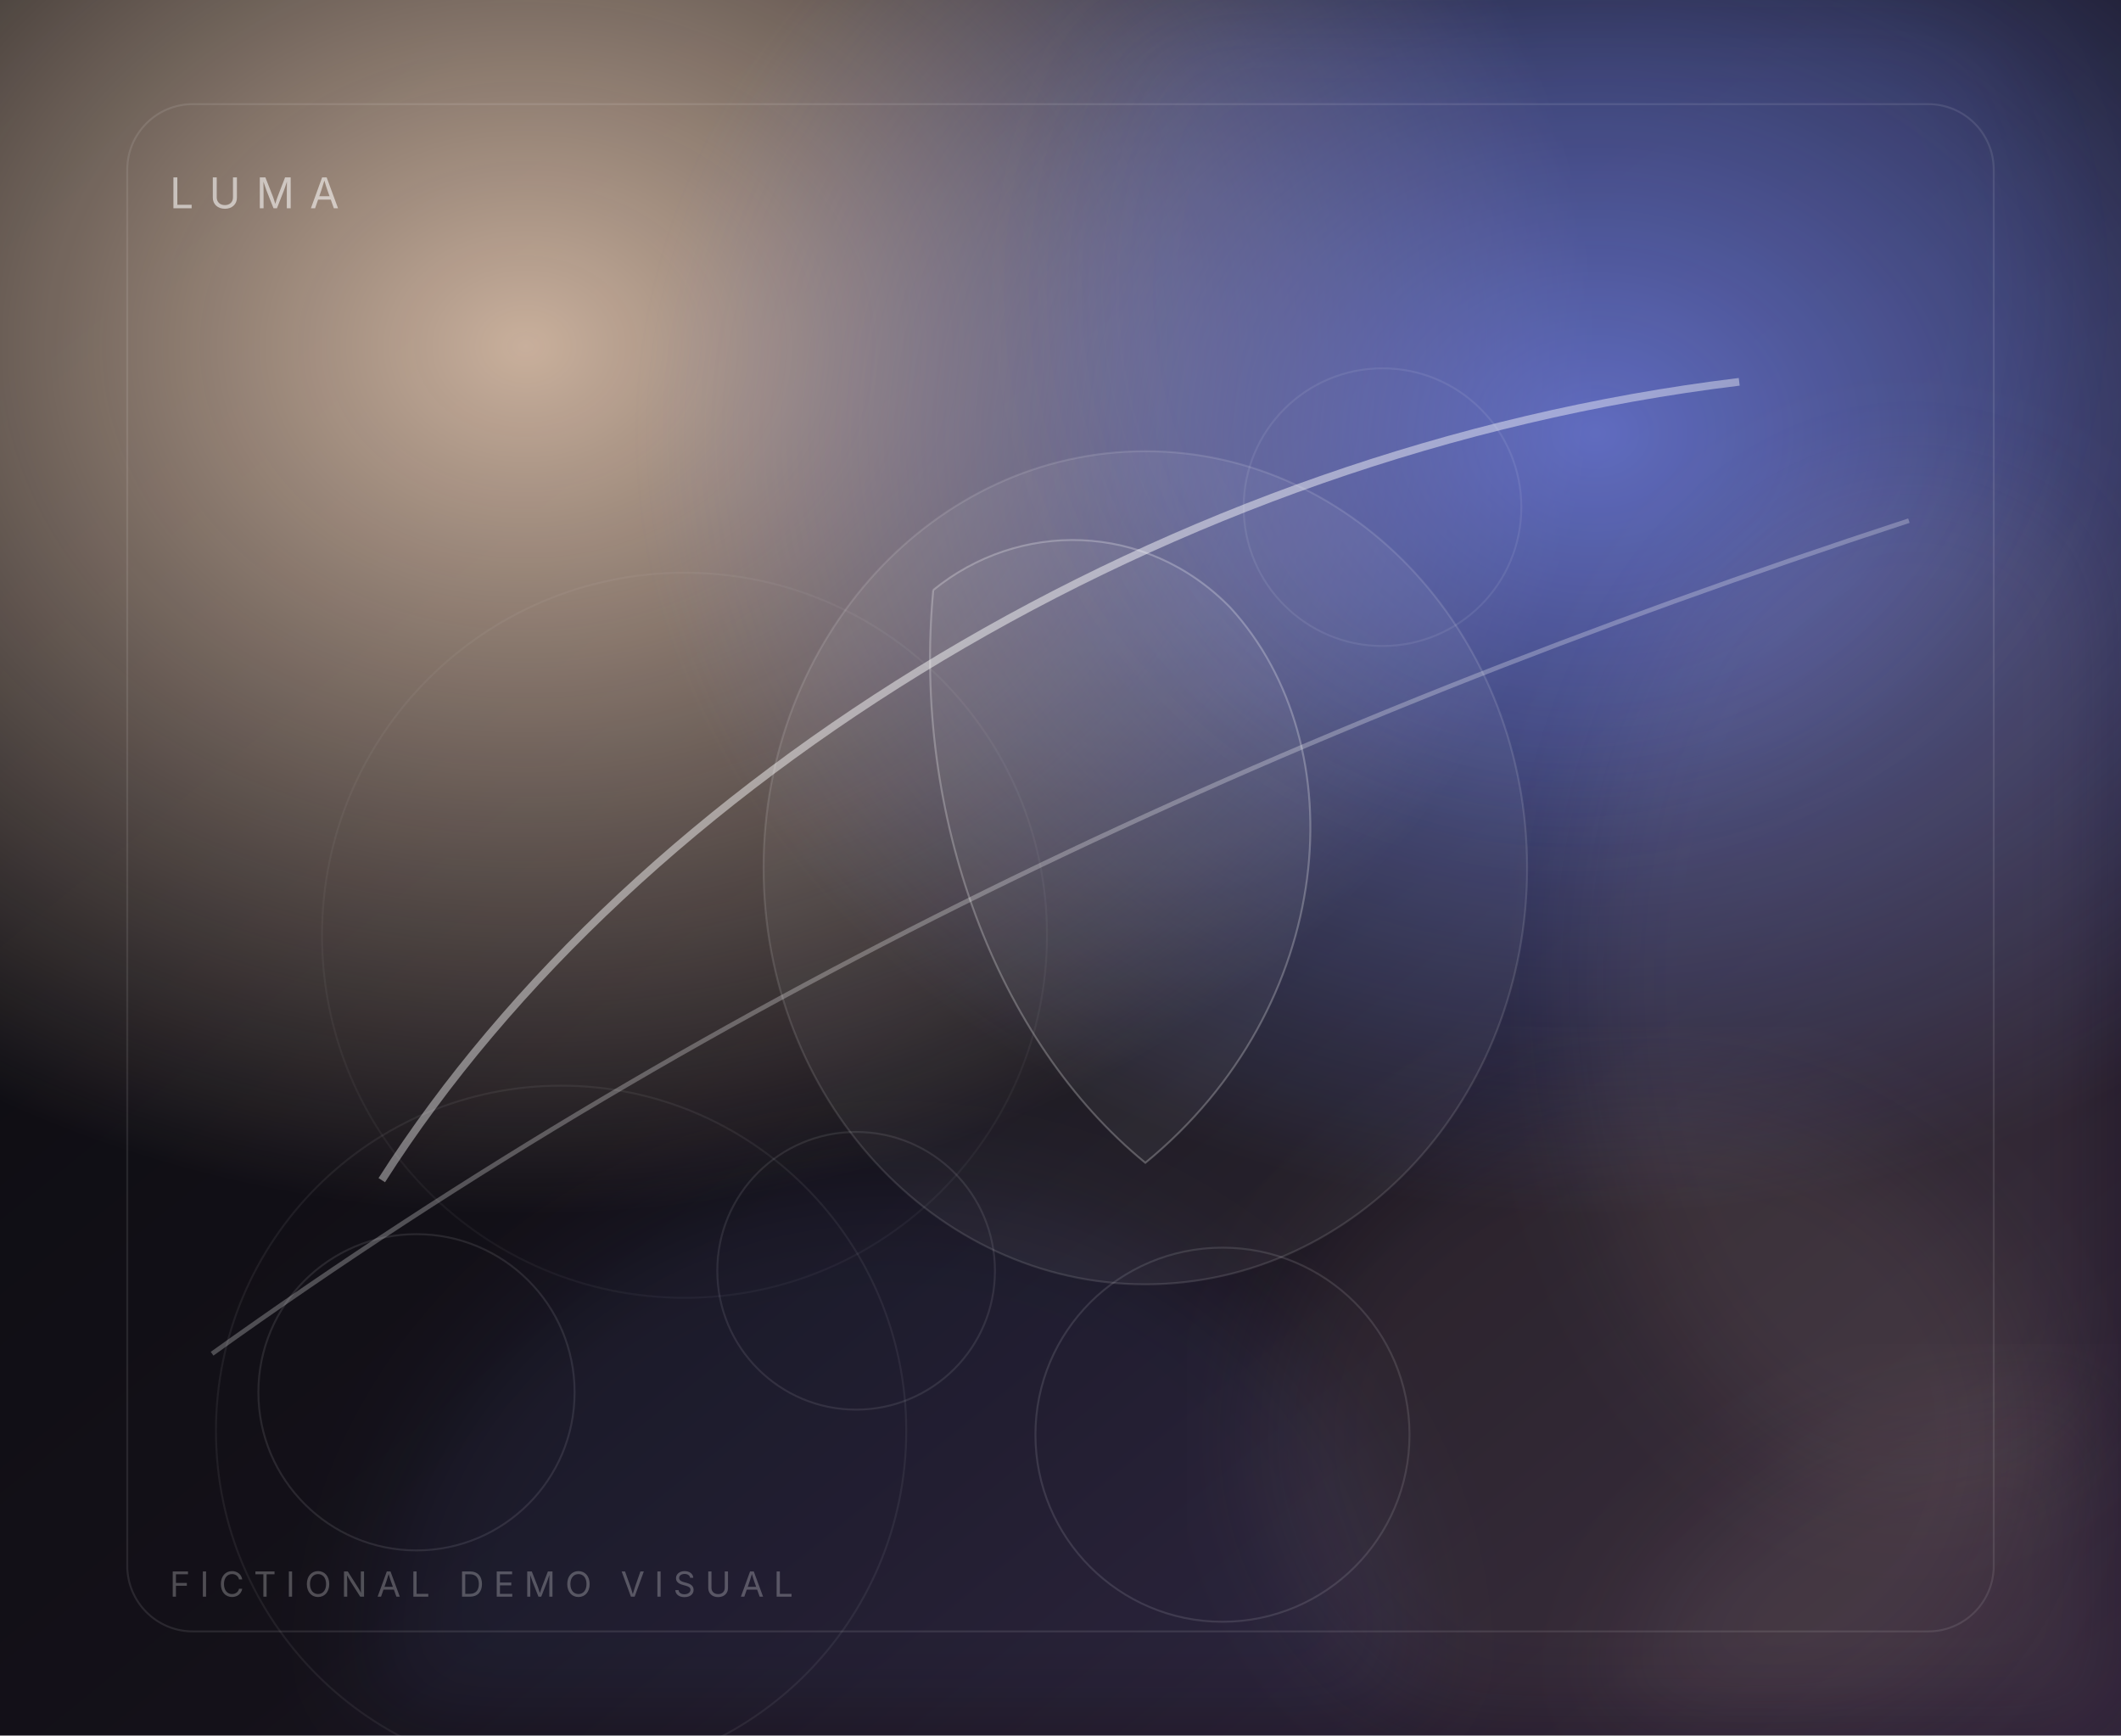
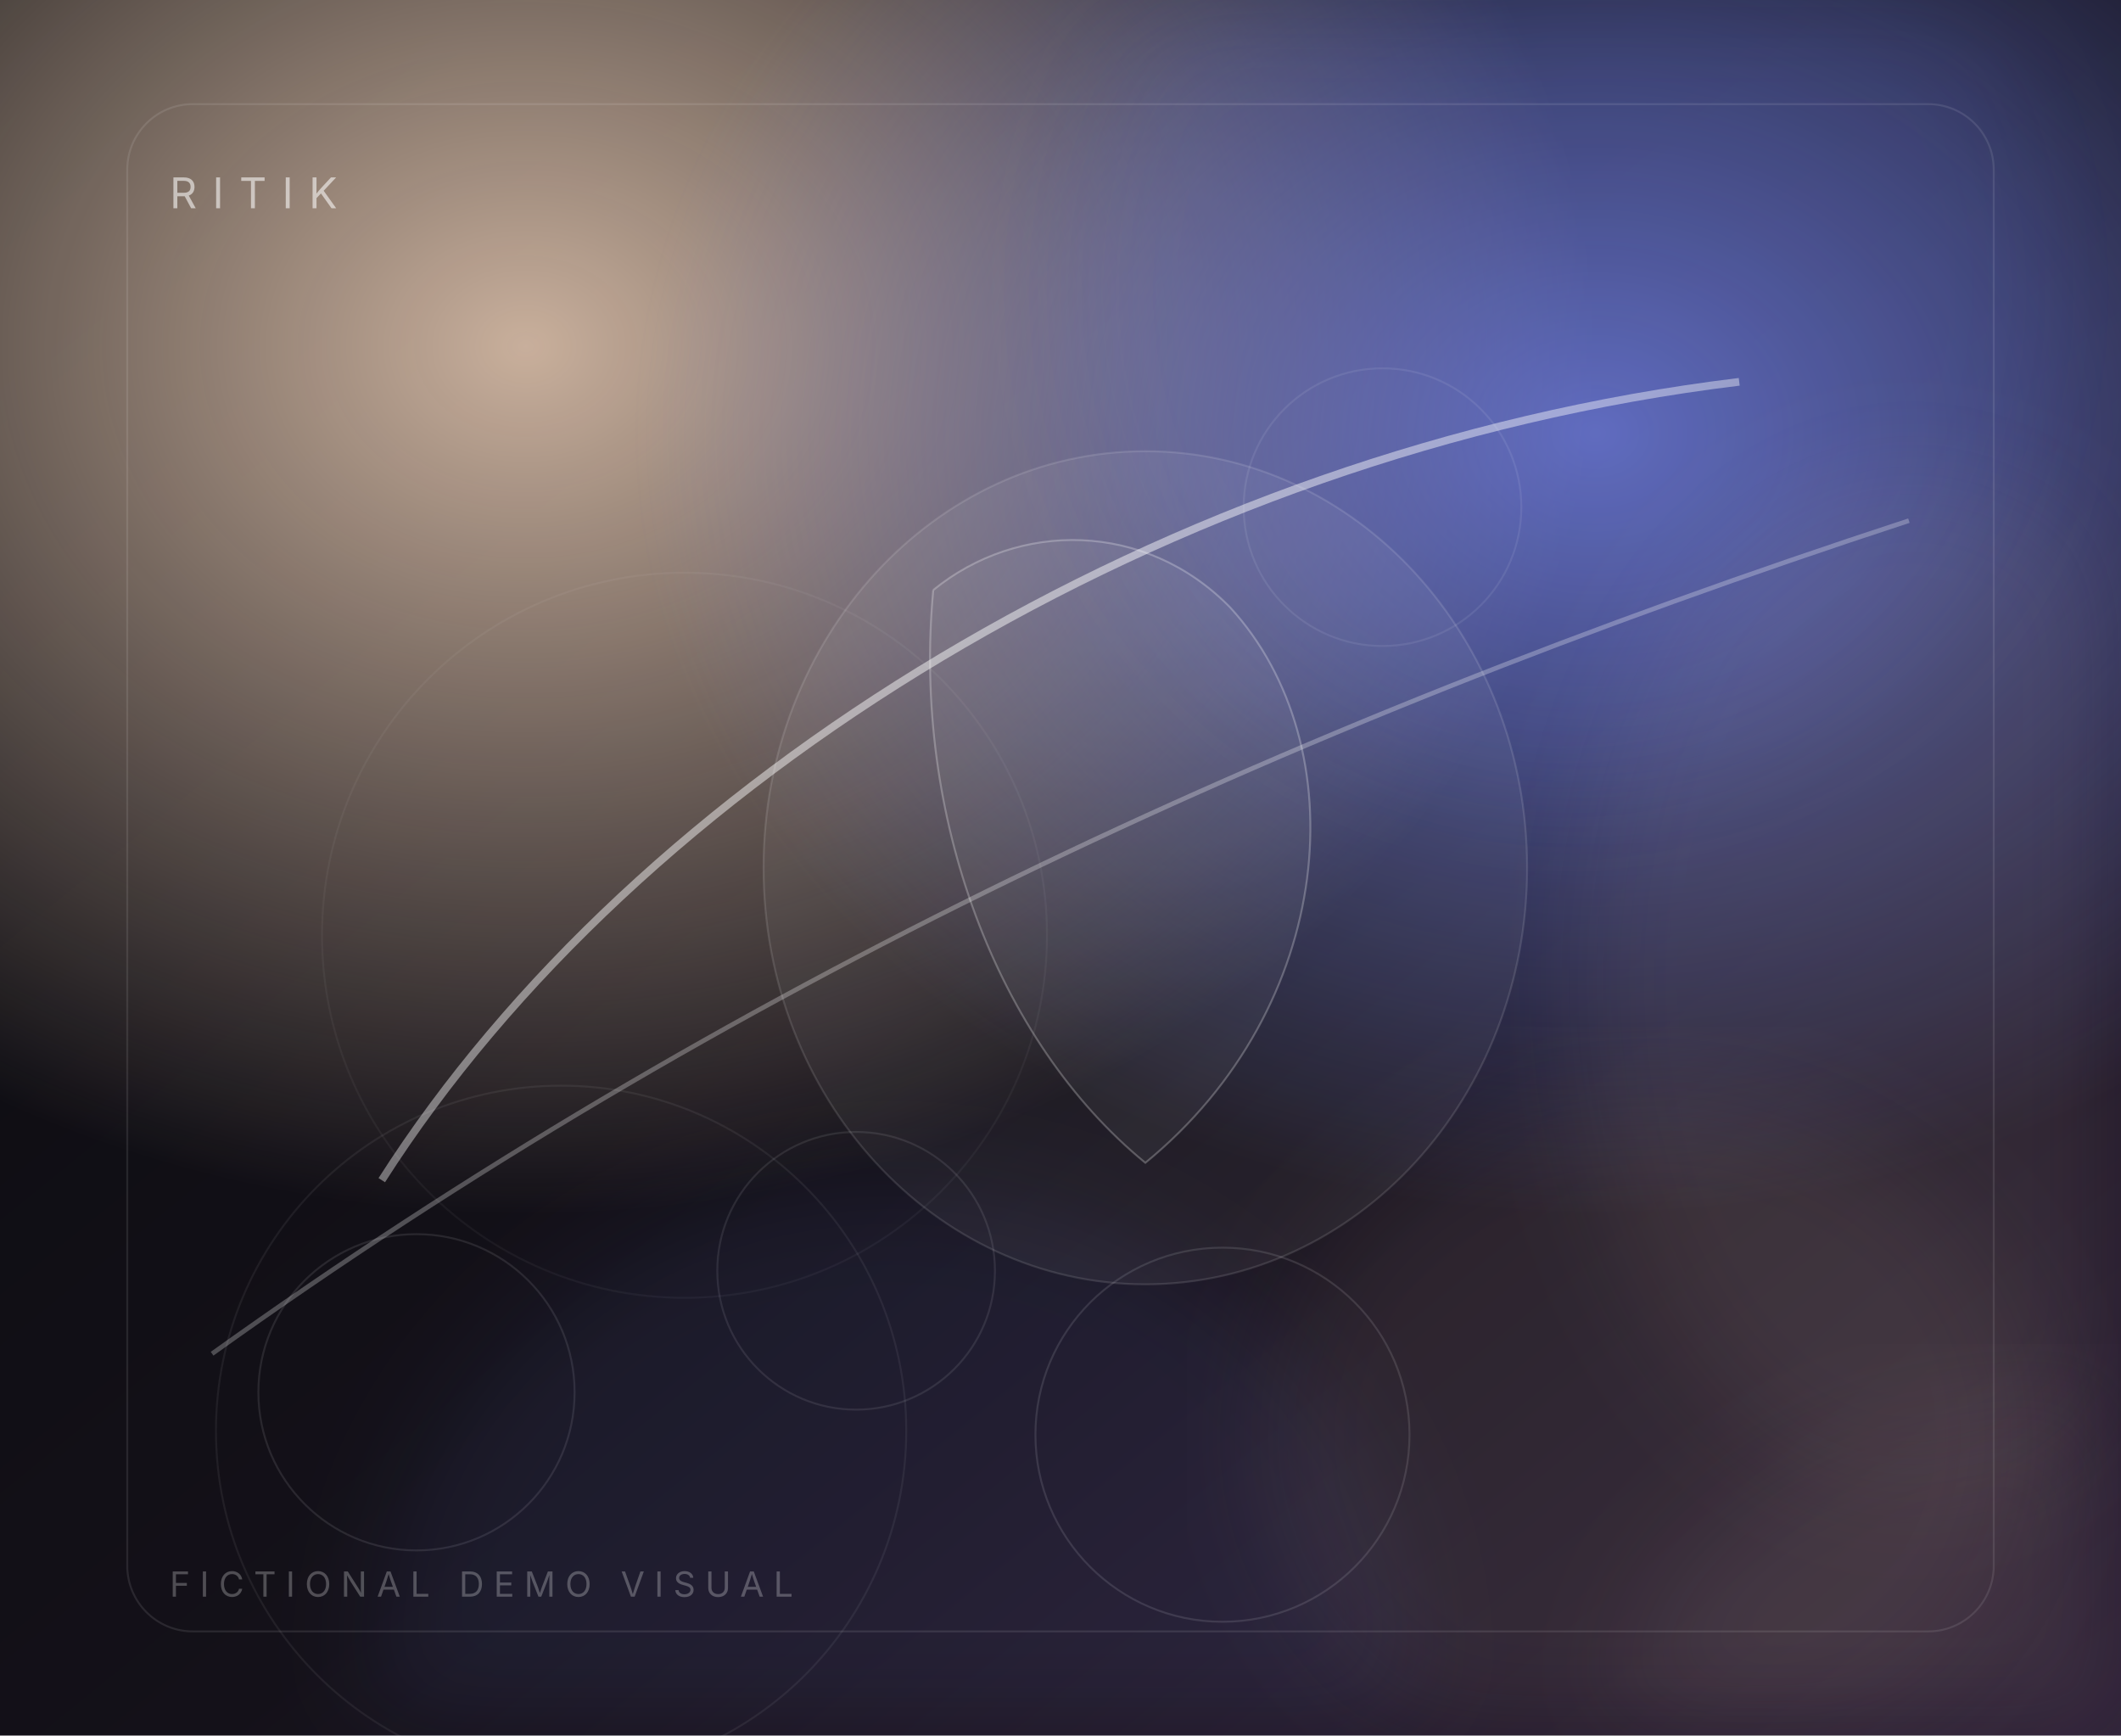
<svg xmlns="http://www.w3.org/2000/svg" viewBox="0 0 1100 900" role="img" aria-labelledby="title desc">
  <defs>
    <linearGradient id="bg" x1="0" y1="0" x2="1" y2="1">
      <stop offset="0%" stop-color="#090a0d" />
      <stop offset="55%" stop-color="#141119" />
      <stop offset="100%" stop-color="#302339" />
    </linearGradient>
    <radialGradient id="glow1" cx="25%" cy="20%" r="50%">
      <stop offset="0%" stop-color="#ddc1ab" stop-opacity="0.9" />
      <stop offset="100%" stop-color="#ddc1ab" stop-opacity="0" />
    </radialGradient>
    <radialGradient id="glow2" cx="75%" cy="25%" r="45%">
      <stop offset="0%" stop-color="#7d8fff" stop-opacity="0.7" />
      <stop offset="100%" stop-color="#7d8fff" stop-opacity="0" />
    </radialGradient>
    <linearGradient id="line" x1="0" y1="0" x2="1" y2="1">
      <stop offset="0%" stop-color="#fff" stop-opacity="0.85" />
      <stop offset="100%" stop-color="#fff" stop-opacity="0.08" />
    </linearGradient>
    <filter id="blur">
      <feGaussianBlur stdDeviation="28" />
    </filter>
  </defs>
  <rect width="100%" height="100%" fill="url(#bg)" />
  <rect width="100%" height="100%" fill="url(#glow1)" />
  <rect width="100%" height="100%" fill="url(#glow2)" />
  <circle cx="634" cy="744" r="97" fill="none" stroke="rgba(255,255,255,0.119)" />
  <circle cx="717" cy="263" r="72" fill="none" stroke="rgba(255,255,255,0.085)" />
  <circle cx="216" cy="722" r="82" fill="none" stroke="rgba(255,255,255,0.098)" />
  <circle cx="291" cy="742" r="179" fill="none" stroke="rgba(255,255,255,0.063)" />
  <circle cx="444" cy="659" r="72" fill="none" stroke="rgba(255,255,255,0.095)" />
  <circle cx="355" cy="485" r="188" fill="none" stroke="rgba(255,255,255,0.043)" />
  <ellipse cx="991" cy="508" rx="173" ry="264" fill="#ddc1ab" opacity="0.08" filter="url(#blur)" />
  <ellipse cx="1078" cy="882" rx="235" ry="154" fill="#ddc1ab" opacity="0.08" filter="url(#blur)" />
  <ellipse cx="811" cy="151" rx="253" ry="258" fill="#7d8fff" opacity="0.08" filter="url(#blur)" />
  <ellipse cx="463" cy="867" rx="269" ry="253" fill="#7d8fff" opacity="0.08" filter="url(#blur)" />
  <ellipse cx="857" cy="745" rx="201" ry="177" fill="#ddc1ab" opacity="0.08" filter="url(#blur)" />
  <path d="M198.0,612.0 C 330.0,405.0 605.0,234.0 902.0,198.0" fill="none" stroke="url(#line)" stroke-width="4" opacity="0.85" />
  <path d="M110.0,702.0 C 374.0,513.0 660.0,378.0 990.0,270.0" fill="none" stroke="url(#line)" stroke-width="2.4" opacity="0.55" />
  <ellipse cx="594.0" cy="450.0" rx="198.0" ry="216.0" fill="rgba(255,255,255,0.05)" stroke="rgba(255,255,255,0.12)" />
  <path d="M484.0,306.0 C 528.0,270.0 594.0,270.0 638.0,315.0 C 704.0,387.0 693.0,522.0 594.0,603.0 C 517.0,540.0 473.0,423.0 484.0,306.0" fill="rgba(255,255,255,0.05)" stroke="#fff" stroke-opacity="0.25" />
  <rect x="66.0" y="54.0" width="968.0" height="792.0" rx="34" fill="none" stroke="rgba(255,255,255,0.10)" />
  <g opacity="0.8">
-     <text x="88.0" y="108.0" fill="rgba(255,255,255,0.70)" font-family="Inter, Arial, sans-serif" font-size="22" letter-spacing="8">LUMA</text>
+     <text x="88.0" y="108.0" fill="rgba(255,255,255,0.70)" font-family="Inter, Arial, sans-serif" font-size="22" letter-spacing="8">RITIK</text>
    <text x="88.0" y="828.0" fill="rgba(255,255,255,0.32)" font-family="Inter, Arial, sans-serif" font-size="18" letter-spacing="5">FICTIONAL DEMO VISUAL</text>
  </g>
</svg>
